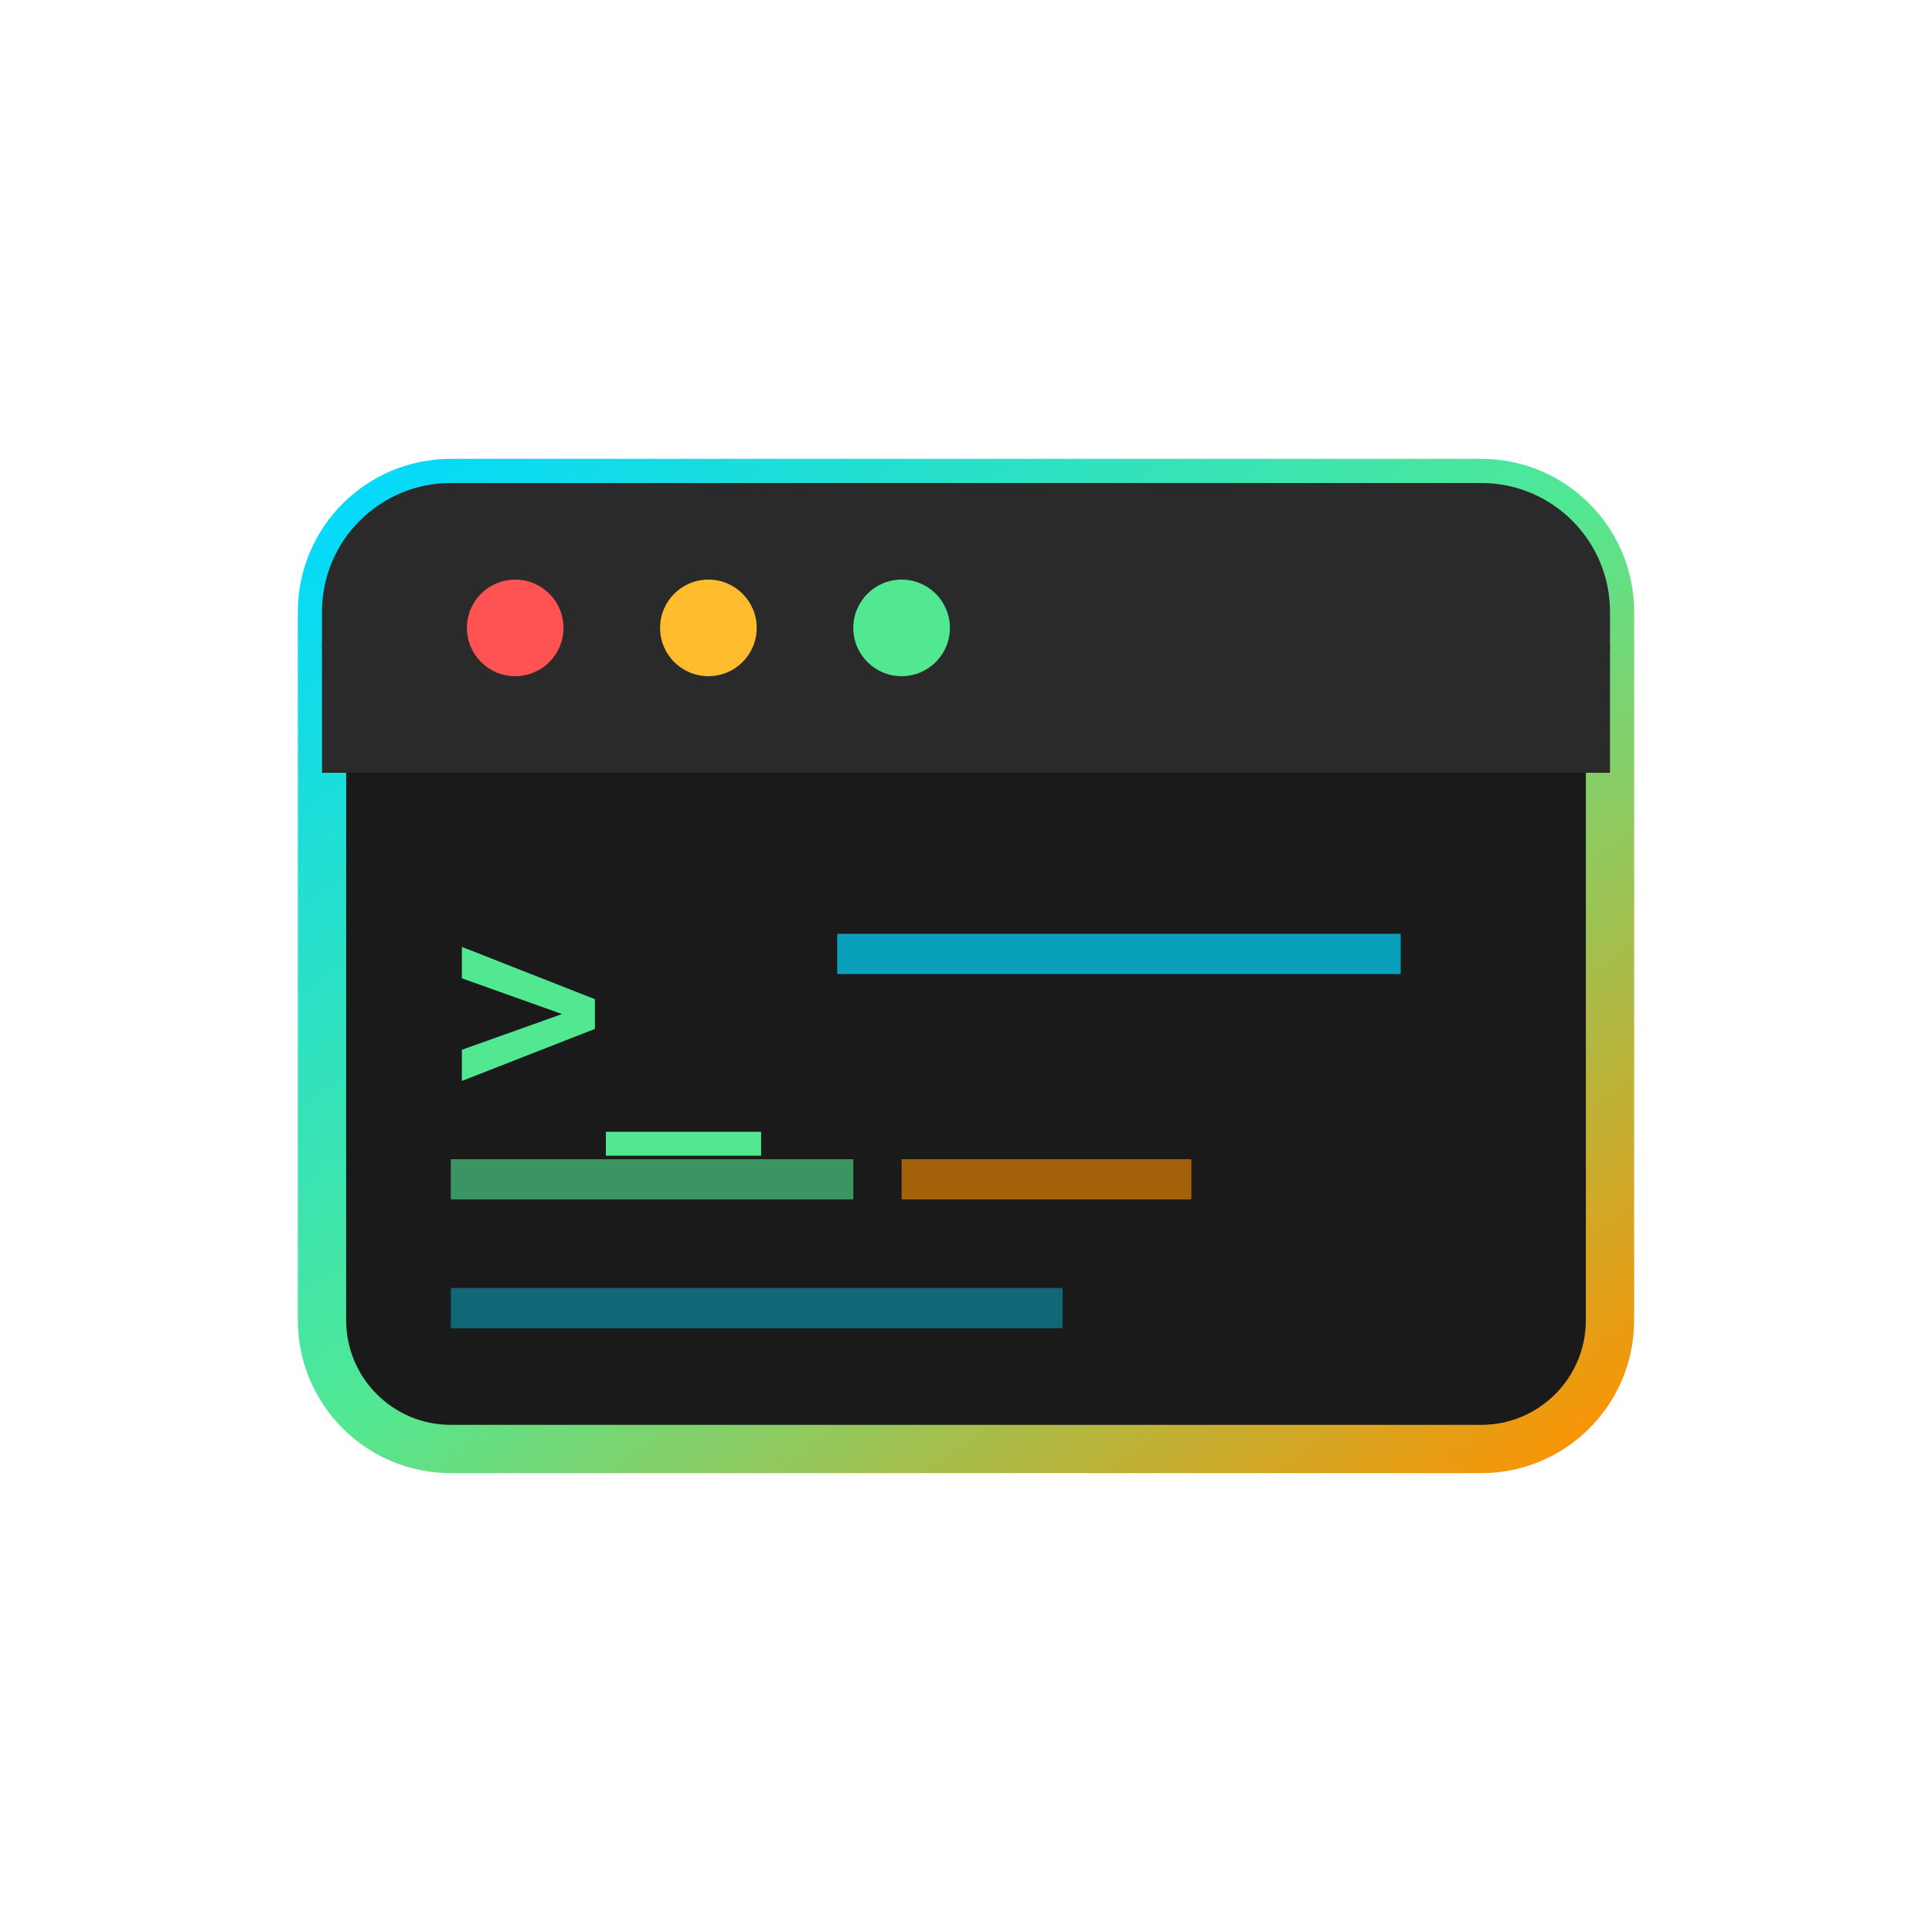
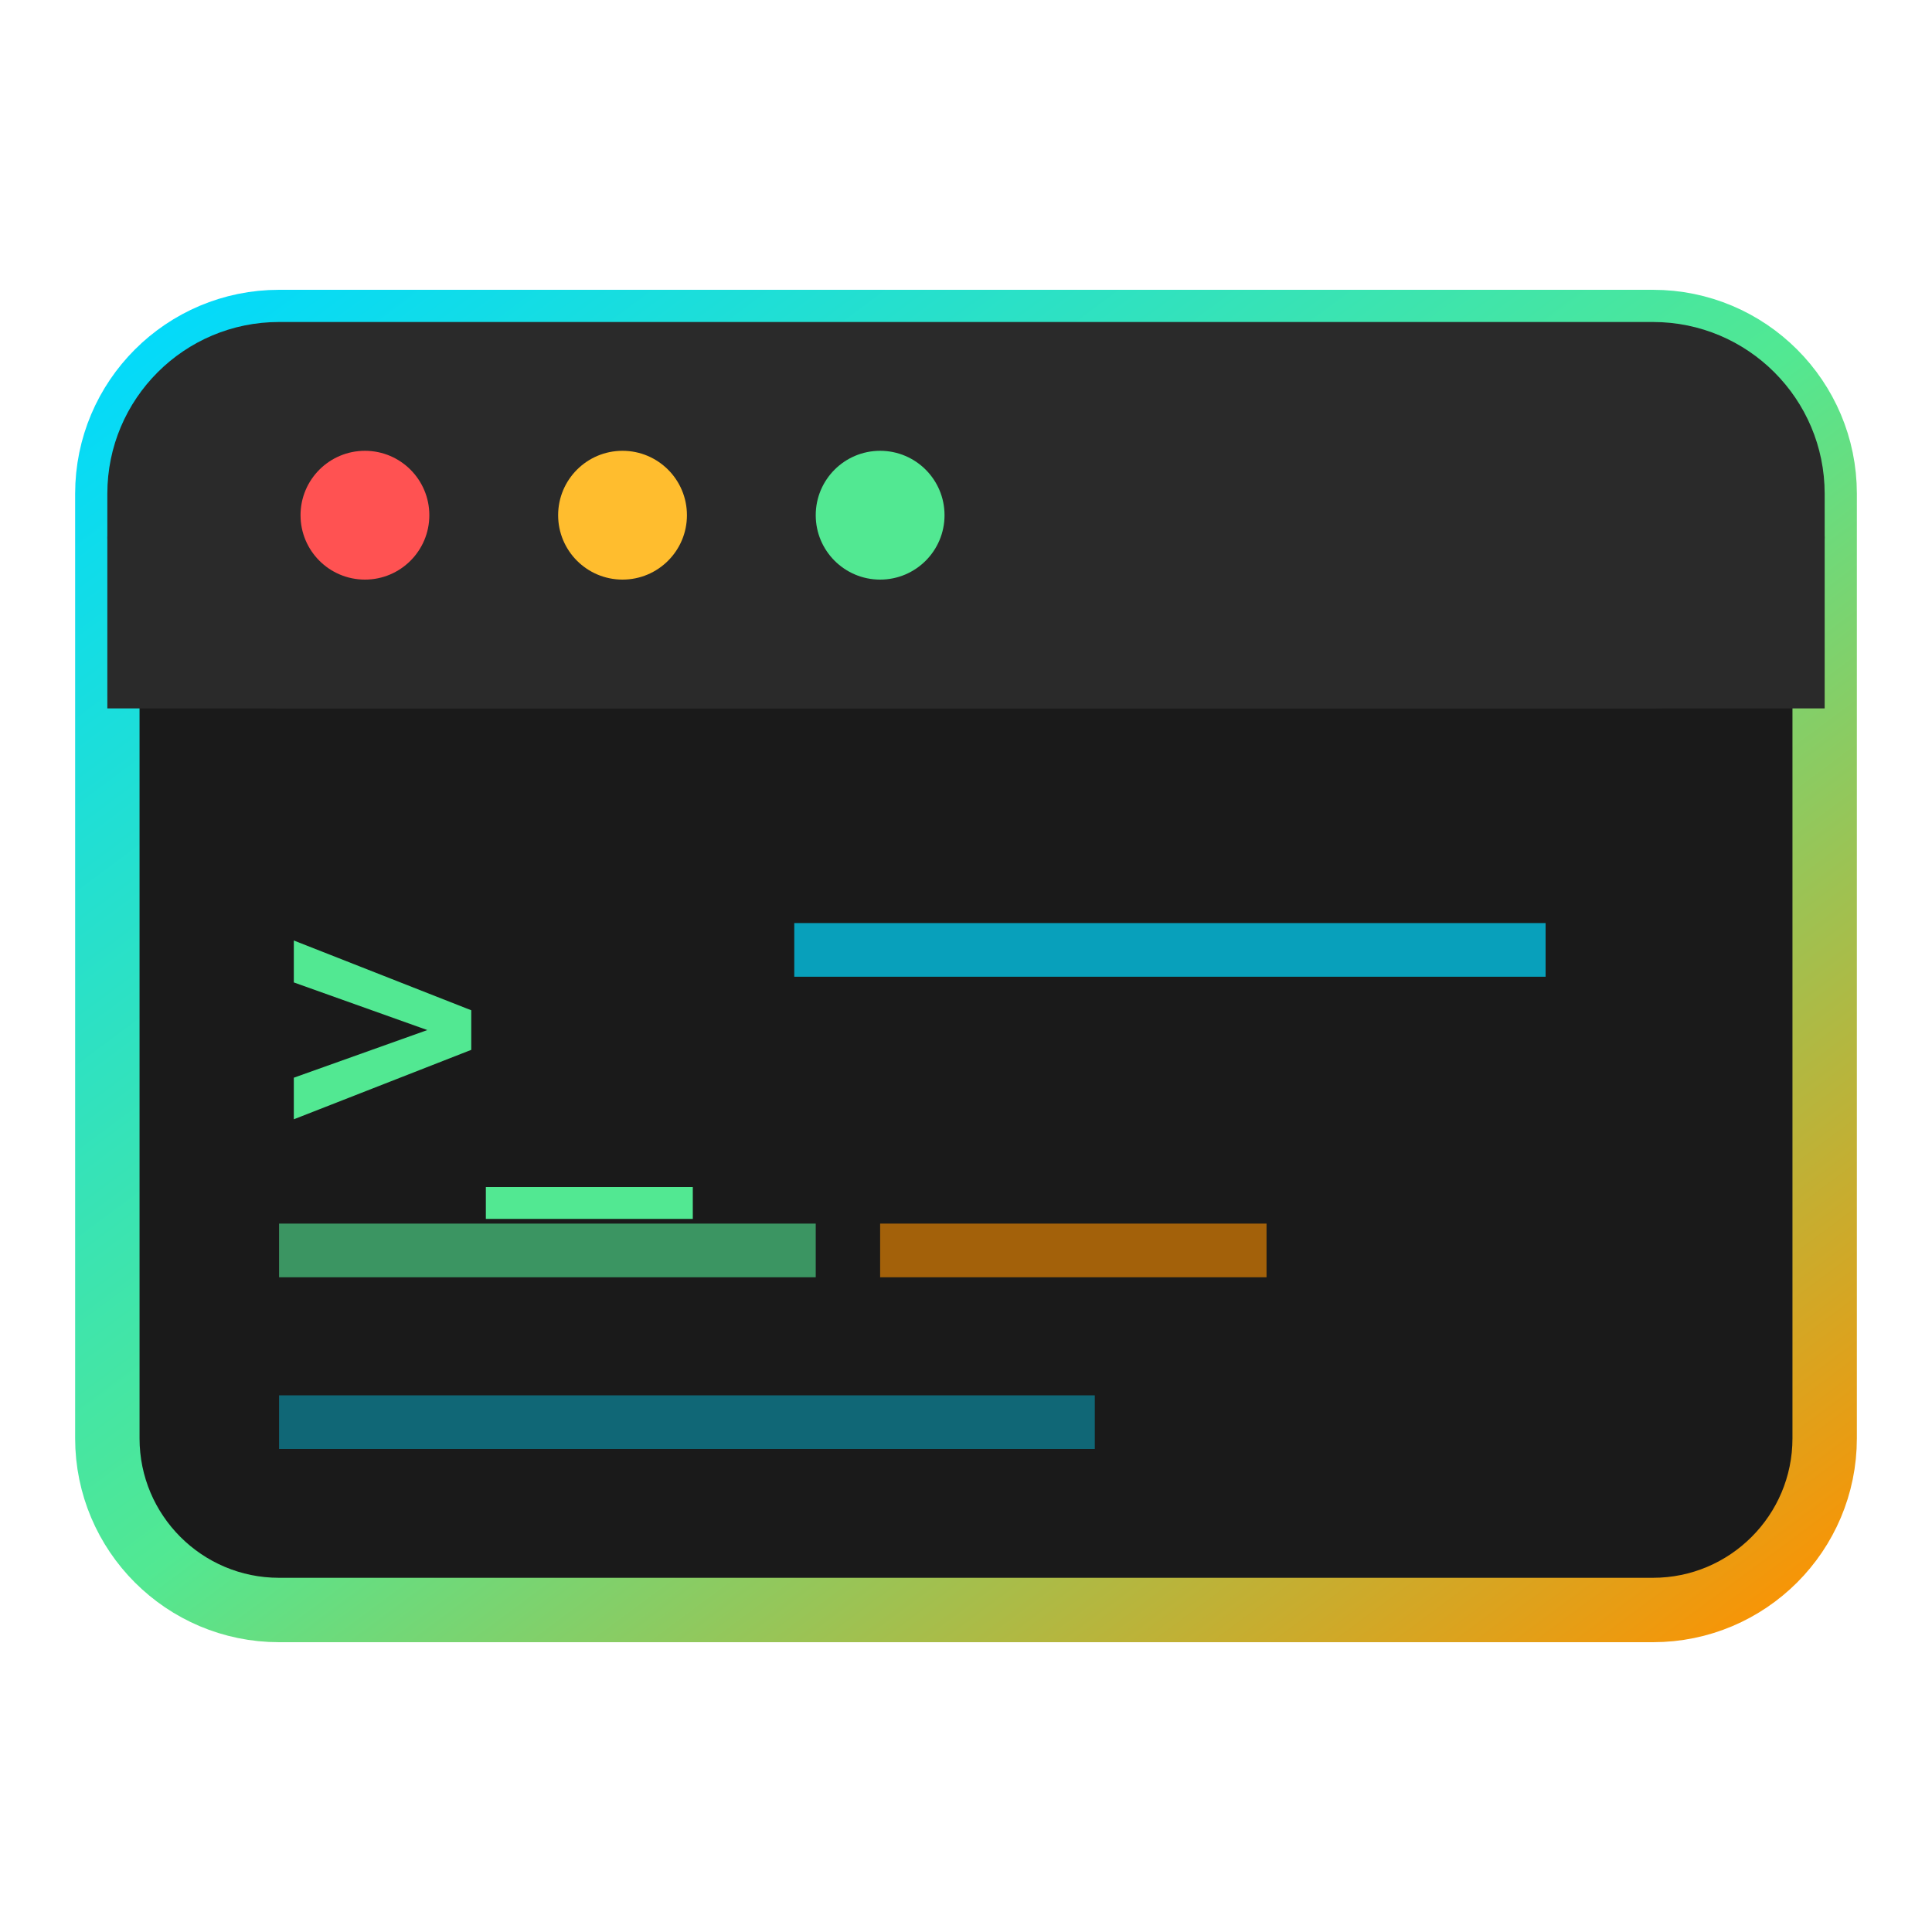
- <svg xmlns="http://www.w3.org/2000/svg" width="120" height="120" viewBox="0 0 120 120" fill="none">
+ <svg xmlns="http://www.w3.org/2000/svg" width="120" height="120" viewBox="15 25 90 70" fill="none">
  <defs>
    <linearGradient id="borderGradient" x1="0%" y1="0%" x2="100%" y2="100%">
      <stop offset="0%" style="stop-color:#00d9ff;stop-opacity:1" />
      <stop offset="50%" style="stop-color:#52e892;stop-opacity:1" />
      <stop offset="100%" style="stop-color:#ff9100;stop-opacity:1" />
    </linearGradient>
  </defs>
  <rect x="20" y="30" width="80" height="60" rx="8" fill="#1a1a1a" stroke="url(#borderGradient)" stroke-width="3" />
  <rect x="20" y="30" width="80" height="18" rx="8" fill="#2a2a2a" />
  <rect x="20" y="40" width="80" height="8" fill="#2a2a2a" />
  <circle cx="32" cy="39" r="3" fill="#ff5252" />
  <circle cx="44" cy="39" r="3" fill="#ffbd2e" />
  <circle cx="56" cy="39" r="3" fill="#52e892" />
  <text x="28" y="68" font-family="monospace" font-size="16" font-weight="bold" fill="#52e892">
    &gt;_
  </text>
  <rect x="52" y="58" width="35" height="2.5" fill="#00d9ff" opacity="0.7" />
  <rect x="28" y="72" width="25" height="2.5" fill="#52e892" opacity="0.6" />
  <rect x="56" y="72" width="18" height="2.5" fill="#ff9100" opacity="0.6" />
  <rect x="28" y="80" width="38" height="2.5" fill="#00d9ff" opacity="0.4" />
</svg>
